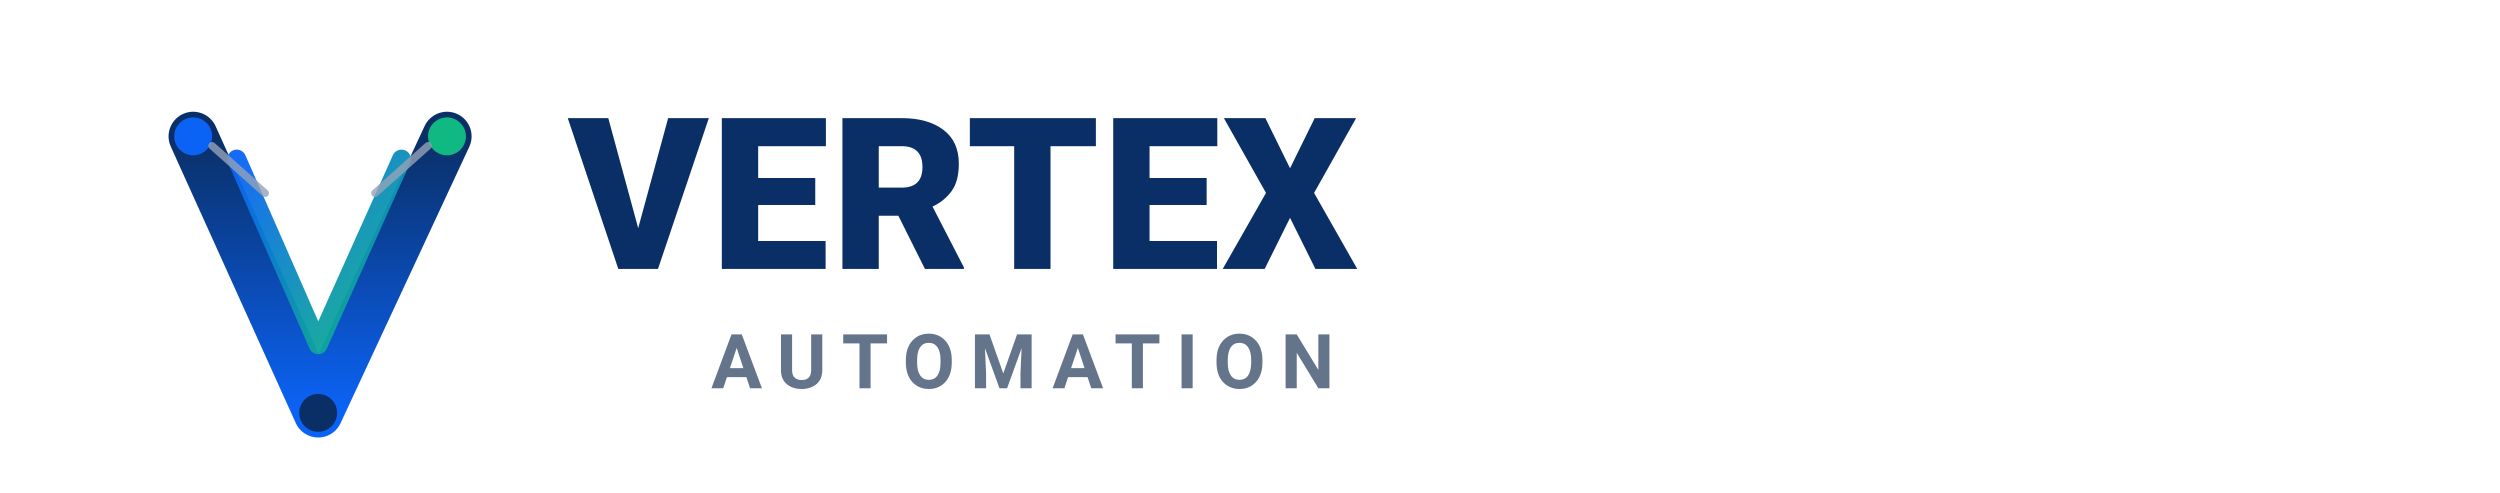
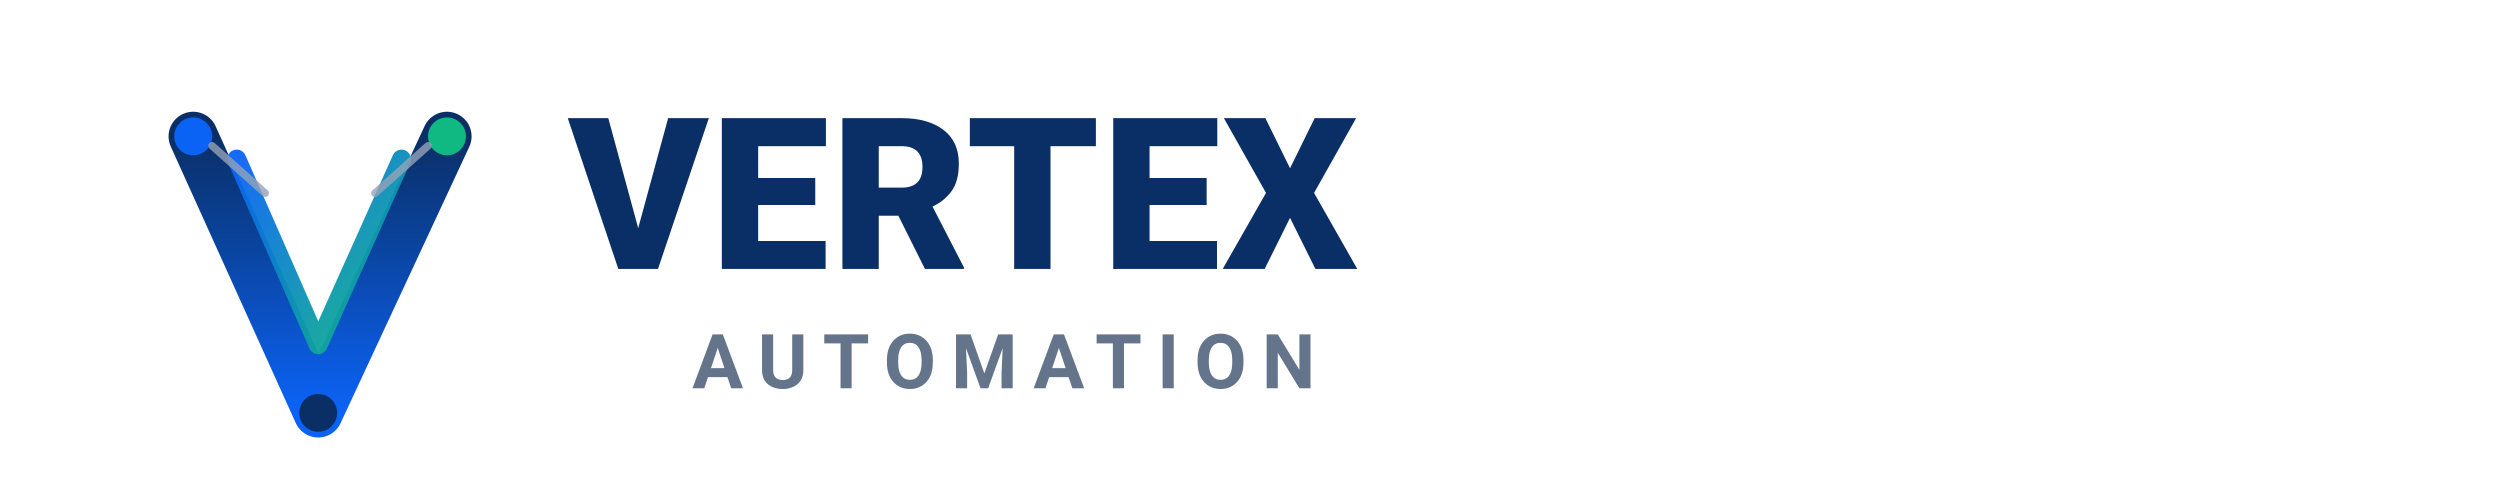
<svg xmlns="http://www.w3.org/2000/svg" viewBox="0 0 1320 260" role="img" aria-label="Vertex Automation">
  <defs>
    <linearGradient id="vxGrad" x1="0" y1="0" x2="1" y2="1">
      <stop offset="0" stop-color="#0B63F6" />
      <stop offset="1" stop-color="#10B981" />
    </linearGradient>
    <linearGradient id="vxBlue" x1="0" y1="0" x2="0" y2="1">
      <stop offset="0" stop-color="#0A2F66" />
      <stop offset="1" stop-color="#0B63F6" />
    </linearGradient>
    <style>
      .word { font-family: ui-sans-serif, system-ui, -apple-system, Segoe UI, Roboto, Arial; }
    </style>
  </defs>
  <g transform="translate(30,22)">
    <path d="M72 50 L138 196 L206 50" fill="none" stroke="url(#vxBlue)" stroke-width="26" stroke-linecap="round" stroke-linejoin="round" />
    <path d="M95 62 L138 160 L182 62" fill="none" stroke="url(#vxGrad)" stroke-width="10" stroke-linecap="round" stroke-linejoin="round" opacity="0.95" />
    <circle cx="72" cy="50" r="10" fill="#0B63F6" />
    <circle cx="206" cy="50" r="10" fill="#10B981" />
    <circle cx="138" cy="196" r="10" fill="#0A2F66" />
    <path d="M82 55 L110 80" stroke="#94A3B8" stroke-width="4" stroke-linecap="round" opacity="0.8" />
    <path d="M196 55 L168 80" stroke="#94A3B8" stroke-width="4" stroke-linecap="round" opacity="0.8" />
  </g>
  <g transform="translate(300,0)">
    <text class="word" x="0" y="142" font-size="112" font-weight="900" letter-spacing="1" fill="#0A2F66">VERTEX</text>
-     <g transform="translate(240,0)">
+     <g transform="translate(230,0)">
      <text class="word" x="0" y="205" text-anchor="middle" font-size="40" font-weight="700" letter-spacing="8" fill="#64748B">AUTOMATION</text>
    </g>
  </g>
</svg>
